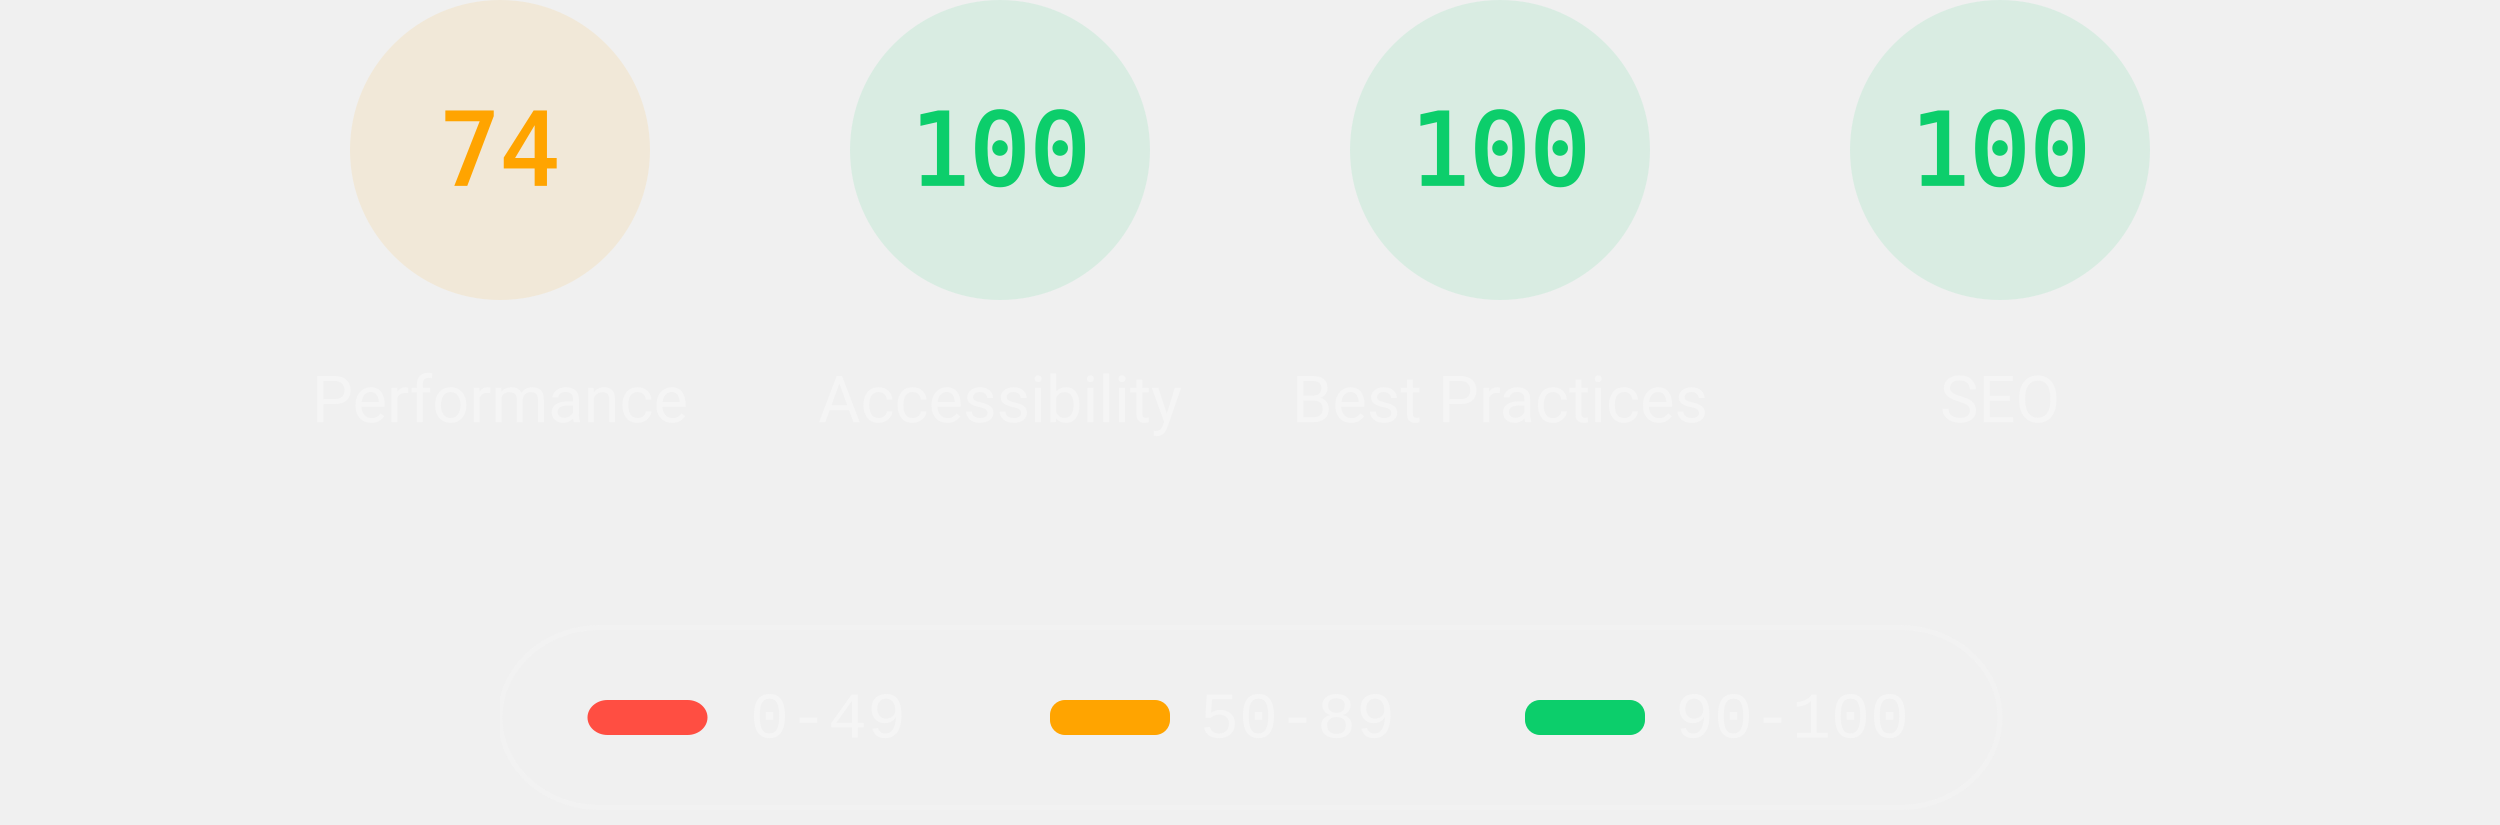
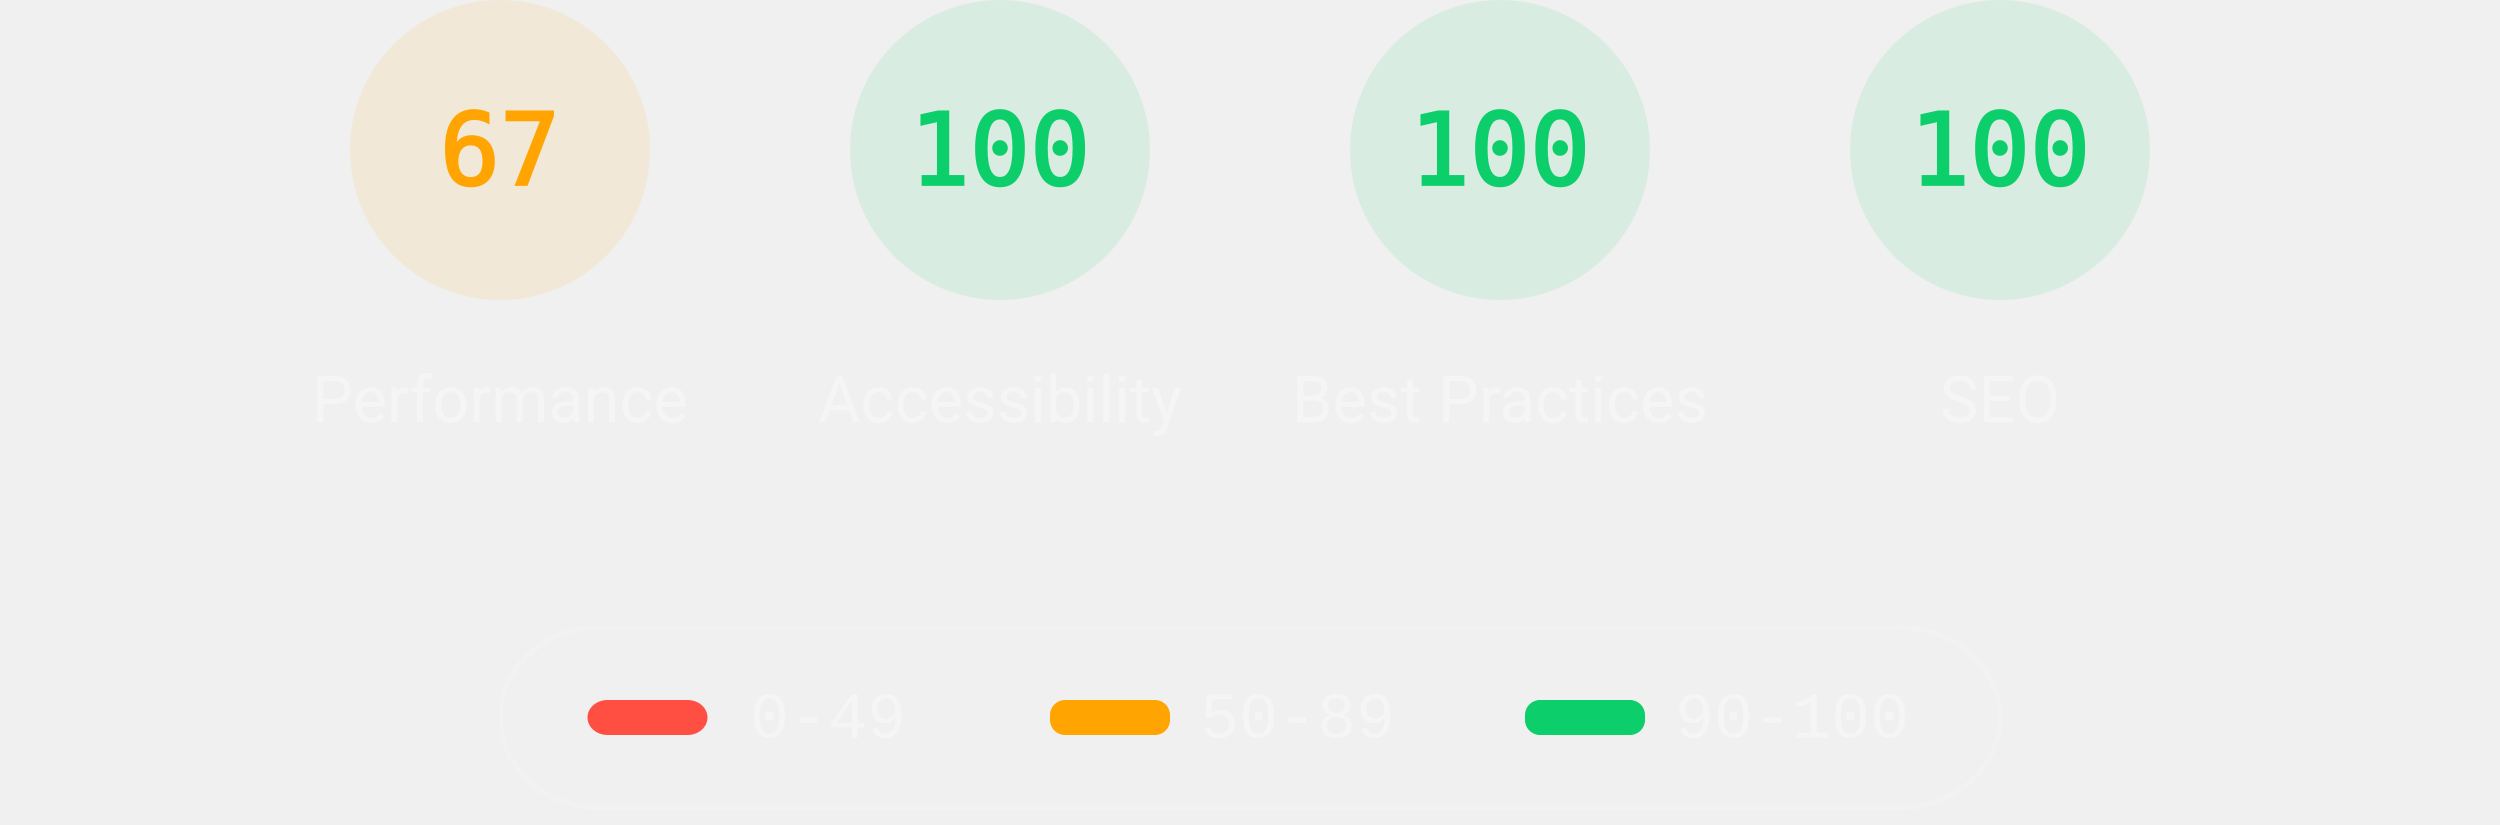
<svg xmlns="http://www.w3.org/2000/svg" class="theme--dark" fill="none" width="1000" height="330">
  <style>
			.gauge-base {
				opacity: 0.1
			}

			.gauge-arc {
				fill: none;
				animation-delay: 250ms;
				stroke-linecap: round;
				transform: rotate(-90deg);
				transform-origin: 100px 60px;
				animation: load-gauge 1s ease forwards
			}

			.guage-text {
				font-size: 40px;
				font-family: monospace;
				text-align: center
			}

			.guage-red {
				color: #ff4e42;
				fill: #ff4e42;
				stroke: #ff4e42
			}
			.guage-orange {
				color: #ffa400;
				fill: #ffa400;
				stroke: #ffa400
			}
			.guage-green {
				color: #0cce6b;
				fill: #0cce6b;
				stroke: #0cce6b
			}
			.theme--agnostic .guage-undefined {
				color: #5c5c5c;
				fill: #5c5c5c;
				stroke: #5c5c5c
			}
			.theme--light .guage-undefined {
				color: #1e1e1e;
				fill: #1e1e1e;
				stroke: #1e1e1e
			}
			.theme--dark .guage-undefined {
				color: #f5f5f5;
				fill: #f5f5f5;
				stroke: #f5f5f5
			}

			.guage-title {
				stroke: none;
				font-size: 26px;
				line-height: 26px;
				font-family: Roboto, Halvetica, Arial, sans-serif
			}
			.metric.guage-title {
				font-family: 'Courier New', Courier, monospace
			}
			.theme--agnostic .guage-title {
				color: #737373;
				fill: #737373
			}
			.theme--light .guage-title {
				color: #212121;
				fill: #212121
			}
			.theme--dark .guage-title {
				color: #f5f5f5;
				fill: #f5f5f5
			}

			@keyframes load-gauge {
				from {
					stroke-dasharray: 0 352.858
				}
			}
			.lh-gauge--pwa__disc {
				fill: #e0e0e0
			}
			.lh-gauge--pwa__logo {
				position: relative;
				fill: #b0b0b0
			}
			.lh-gauge--pwa__invisible {
				display: none
			}
			.lh-gauge--pwa__visible {
				display: inline
			}
			.guage-invisible {
				display: none
			}
			.lh-gauge--pwa__logo--primary-color {
				fill: #304ffe
			}
			.theme--agnostic .lh-gauge--pwa__logo--secondary-color {
				fill: #787878
			}
			.theme--light .lh-gauge--pwa__logo--secondary-color {
				fill: #3d3d3d
			}
			.theme--dark .lh-gauge--pwa__logo--secondary-color {
				fill: #d8b6b6
			}
			.theme--light #svg_2 {
				stroke: #00000022
			}
			.theme--agnostic #svg_2 {
				stroke: #616161
			}
			.theme--light #svg_2 {
				stroke: #00000022
			}
			.theme--dark #svg_2 {
				stroke: #f5f5f566
			}
		</style>
  <svg class="guage-div guage-perf guage-orange" viewBox="0 0 200 200" width="200" height="200" x="100" y="0">
    <circle class="gauge-base" r="56" cx="100" cy="60" stroke-width="8" />
-     <circle class="gauge-arc guage-arc-1" r="56" cx="100" cy="60" stroke-width="8" style="stroke-dasharray: 260.375, 351.858;" />
-     <text class="guage-text" x="100px" y="60px" alignment-baseline="central" dominant-baseline="central" text-anchor="middle">74</text>
+     <circle class="gauge-arc guage-arc-1" r="56" cx="100" cy="60" stroke-width="8" style="stroke-dasharray: 235.745, 351.858;" />
+     <text class="guage-text" x="100px" y="60px" alignment-baseline="central" dominant-baseline="central" text-anchor="middle">67</text>
    <text class="guage-title" x="100px" y="160px" alignment-baseline="central" dominant-baseline="central" text-anchor="middle">Performance</text>
  </svg>
  <svg class="guage-div guage-acc guage-green" viewBox="0 0 200 200" width="200" height="200" x="300" y="0">
    <circle class="gauge-base" r="56" cx="100" cy="60" stroke-width="8" />
    <circle class="gauge-arc guage-arc-2" r="56" cx="100" cy="60" stroke-width="8" style="stroke-dasharray: 351.858, 351.858;" />
    <text class="guage-text" x="100px" y="60px" alignment-baseline="central" dominant-baseline="central" text-anchor="middle">100</text>
    <text class="guage-title" x="100px" y="160px" alignment-baseline="central" dominant-baseline="central" text-anchor="middle">Accessibility</text>
  </svg>
  <svg class="guage-div guage-best guage-green" viewBox="0 0 200 200" width="200" height="200" x="500" y="0">
    <circle class="gauge-base" r="56" cx="100" cy="60" stroke-width="8" />
    <circle class="gauge-arc guage-arc-3" r="56" cx="100" cy="60" stroke-width="8" style="stroke-dasharray: 351.858, 351.858;" />
    <text class="guage-text" x="100px" y="60px" alignment-baseline="central" dominant-baseline="central" text-anchor="middle">100</text>
    <text class="guage-title" x="100px" y="160px" alignment-baseline="central" dominant-baseline="central" text-anchor="middle">Best Practices</text>
  </svg>
  <svg class="guage-div guage-seo guage-green" viewBox="0 0 200 200" width="200" height="200" x="700" y="0">
    <circle class="gauge-base" r="56" cx="100" cy="60" stroke-width="8" />
    <circle class="gauge-arc guage-arc-4" r="56" cx="100" cy="60" stroke-width="8" style="stroke-dasharray: 351.858, 351.858;" />
    <text class="guage-text" x="100px" y="60px" alignment-baseline="central" dominant-baseline="central" text-anchor="middle">100</text>
    <text class="guage-title" x="100px" y="160px" alignment-baseline="central" dominant-baseline="central" text-anchor="middle">SEO</text>
  </svg>
  <svg class="guage-div guage-pwa guage-invisible" viewBox="0 0 200 200" width="200" height="200" x="900" y="0">
    <svg viewBox="0 0 60 60" width="112" height="112" x="44" y="4">
      <defs>
        <linearGradient id="lh-gauge--pwa__check-circle__gradient-0" x1="50%" y1="0%" x2="50%" y2="100%">
          <stop stop-color="#00C852" offset="0%" />
          <stop stop-color="#009688" offset="100%" />
        </linearGradient>
        <linearGradient id="lh-gauge--pwa__installable__shadow-gradient-0" x1="76.056%" x2="24.111%" y1="82.995%" y2="24.735%">
          <stop stop-color="#A5D6A7" offset="0%" />
          <stop stop-color="#80CBC4" offset="100%" />
        </linearGradient>
        <linearGradient id="lh-gauge--pwa__fast-reliable__shadow-gradient-0" x1="76.056%" y1="82.995%" x2="25.678%" y2="26.493%">
          <stop stop-color="#64B5F6" offset="0%" />
          <stop stop-color="#2979FF" offset="100%" />
        </linearGradient>
        <g id="lh-gauge--pwa__fast-reliable-badge-0">
          <circle fill="#FFFFFF" cx="10" cy="10" r="10" />
          <path fill="#304FFE" d="M10 3.58l5.25 2.34v3.5c0 3.23-2.24 6.26-5.25 7-3.01-.74-5.25-3.77-5.25-7v-3.5L10 3.58zm-.47 10.74l2.76-4.83.03-.07c.04-.08 0-.24-.22-.24h-1.64l.47-3.26h-.47l-2.7 4.77c-.02.01.05-.1-.04.05-.09.16-.1.31.18.31h1.63l-.47 3.27h.47z" />
        </g>
        <g id="lh-gauge--pwa__installable-badge-0">
          <circle fill="#FFFFFF" cx="10" cy="10" r="10" />
          <path fill="#009688" d="M10 4.167A5.835 5.835 0 0 0 4.167 10 5.835 5.835 0 0 0 10 15.833 5.835 5.835 0 0 0 15.833 10 5.835 5.835 0 0 0 10 4.167zm2.917 6.416h-2.334v2.334H9.417v-2.334H7.083V9.417h2.334V7.083h1.166v2.334h2.334v1.166z" />
        </g>
      </defs>
      <g stroke="none" fill-rule="nonzero">
        <circle class="lh-gauge--pwa__disc" cx="30" cy="30" r="30" />
        <g class="lh-gauge--pwa__logo">
          <path d="M35.66 19.39l.7-1.75h2L37.4 15 38.6 12l3.4 9h-2.51l-.58-1.61z" />
          <path d="M33.52 21l3.65-9h-2.42l-2.5 5.82L30.5 12h-1.86l-1.9 5.82-1.35-2.65-1.21 3.72L25.4 21h2.38l1.72-5.2 1.64 5.2z" />
          <path fill-rule="nonzero" d="M20.3 17.91h1.48c.45 0 .85-.05 1.2-.15l.39-1.18 1.07-3.3a2.64 2.64 0 0 0-.28-.37c-.55-.6-1.36-.91-2.42-.91H18v9h2.3V17.9zm1.96-3.84c.22.22.33.5.33.87 0 .36-.1.65-.29.87-.2.23-.59.35-1.15.35h-.86v-2.41h.87c.52 0 .89.1 1.1.32z" />
        </g>
        <rect class="lh-gauge--pwa__component lh-gauge--pwa__na-line lh-gauge--pwa__invisible" fill="#FFFFFF" x="20" y="32" width="20" height="4" rx="2" />
        <g class="lh-gauge--pwa__component lh-gauge--pwa__fast-reliable-badge lh-gauge--pwa__invisible" transform="translate(20, 29)">
          <path fill="url(#lh-gauge--pwa__fast-reliable__shadow-gradient-0)" d="M33.63 19.49A30 30 0 0 1 16.2 30.36L3 17.14 17.14 3l16.49 16.49z" />
          <use href="#lh-gauge--pwa__fast-reliable-badge-0" />
        </g>
        <g class="lh-gauge--pwa__component lh-gauge--pwa__installable-badge lh-gauge--pwa__invisible" transform="translate(20, 29)">
          <path fill="url(#lh-gauge--pwa__installable__shadow-gradient-0)" d="M33.629 19.487c-4.272 5.453-10.391 9.39-17.415 10.869L3 17.142 17.142 3 33.63 19.487z" />
          <use href="#lh-gauge--pwa__installable-badge-0" />
        </g>
        <g class="lh-gauge--pwa__component lh-gauge--pwa__fast-reliable-installable-badges lh-gauge--pwa__invisible">
          <g transform="translate(8, 29)">
            <path fill="url(#lh-gauge--pwa__fast-reliable__shadow-gradient-0)" d="M16.321 30.463L3 17.143 17.142 3l22.365 22.365A29.864 29.864 0 0 1 22 31c-1.942 0-3.84-.184-5.679-.537z" />
            <use href="#lh-gauge--pwa__fast-reliable-badge-0" />
          </g>
          <g transform="translate(32, 29)">
            <path fill="url(#lh-gauge--pwa__installable__shadow-gradient-0)" d="M25.982 11.84a30.107 30.107 0 0 1-13.08 15.203L3 17.143 17.142 3l8.84 8.84z" />
            <use href="#lh-gauge--pwa__installable-badge-0" />
          </g>
        </g>
        <g class="lh-gauge--pwa__component lh-gauge--pwa__check-circle lh-gauge--pwa__invisible" transform="translate(18, 28)">
          <circle fill="#FFFFFF" cx="12" cy="12" r="12" />
          <path fill="url(#lh-gauge--pwa__check-circle__gradient-0)" d="M12 2a10 10 0 1 0 0 20 10 10 0 0 0 0-20zm-2 15l-5-5 1.41-1.41L10 14.17l7.59-7.59L19 8l-9 9z" />
        </g>
      </g>
    </svg>
    <text class="guage-title" y="160px" alignment-baseline="central" dominant-baseline="central" text-anchor="middle">
      <tspan x="100px" dy="-6px">Progressive</tspan>
      <tspan x="100px" dy="30px">Web App</tspan>
    </text>
  </svg>
  <svg width="604" height="76" x="200" y="250">
    <g>
      <rect fill="none" id="canvas_background" height="80" width="604" y="-1" x="-1" />
      <g display="none" overflow="visible" y="0" x="0" height="100%" width="100%" id="canvasGrid">
        <rect fill="url(#gridpattern)" stroke-width="0" y="0" x="0" height="100%" width="100%" />
      </g>
    </g>
    <g>
      <rect fill-opacity="0" stroke-width="2" rx="40" id="svg_2" height="72" width="600" y="1" x="0" fill="#000000" />
      <rect stroke="#000" rx="8" id="svg_3" height="14" width="48" y="30" x="35" stroke-opacity="null" stroke-width="0" fill="#ff4e42" />
      <rect stroke="#000" rx="6" id="svg_4" height="14" width="48" y="30" x="220" stroke-opacity="null" stroke-width="0" fill="#ffa400" />
      <rect stroke="#000" rx="6" id="svg_5" height="14" width="48" y="30" x="410" stroke-opacity="null" stroke-width="0" fill="#0cce6b" />
      <text class="metric guage-title" xml:space="preserve" text-anchor="start" font-size="26" id="svg_6" y="45" x="100" stroke-opacity="null" stroke-width="0" stroke="#000">0-49</text>
      <text class="metric guage-title" xml:space="preserve" text-anchor="start" font-size="26" id="svg_7" y="45" x="280" stroke-opacity="null" stroke-width="0" stroke="#000">50-89</text>
      <text class="metric guage-title" xml:space="preserve" text-anchor="start" font-size="26" id="svg_8" y="45" x="470" stroke-opacity="null" stroke-width="0" stroke="#000">90-100</text>
    </g>
  </svg>
</svg>
